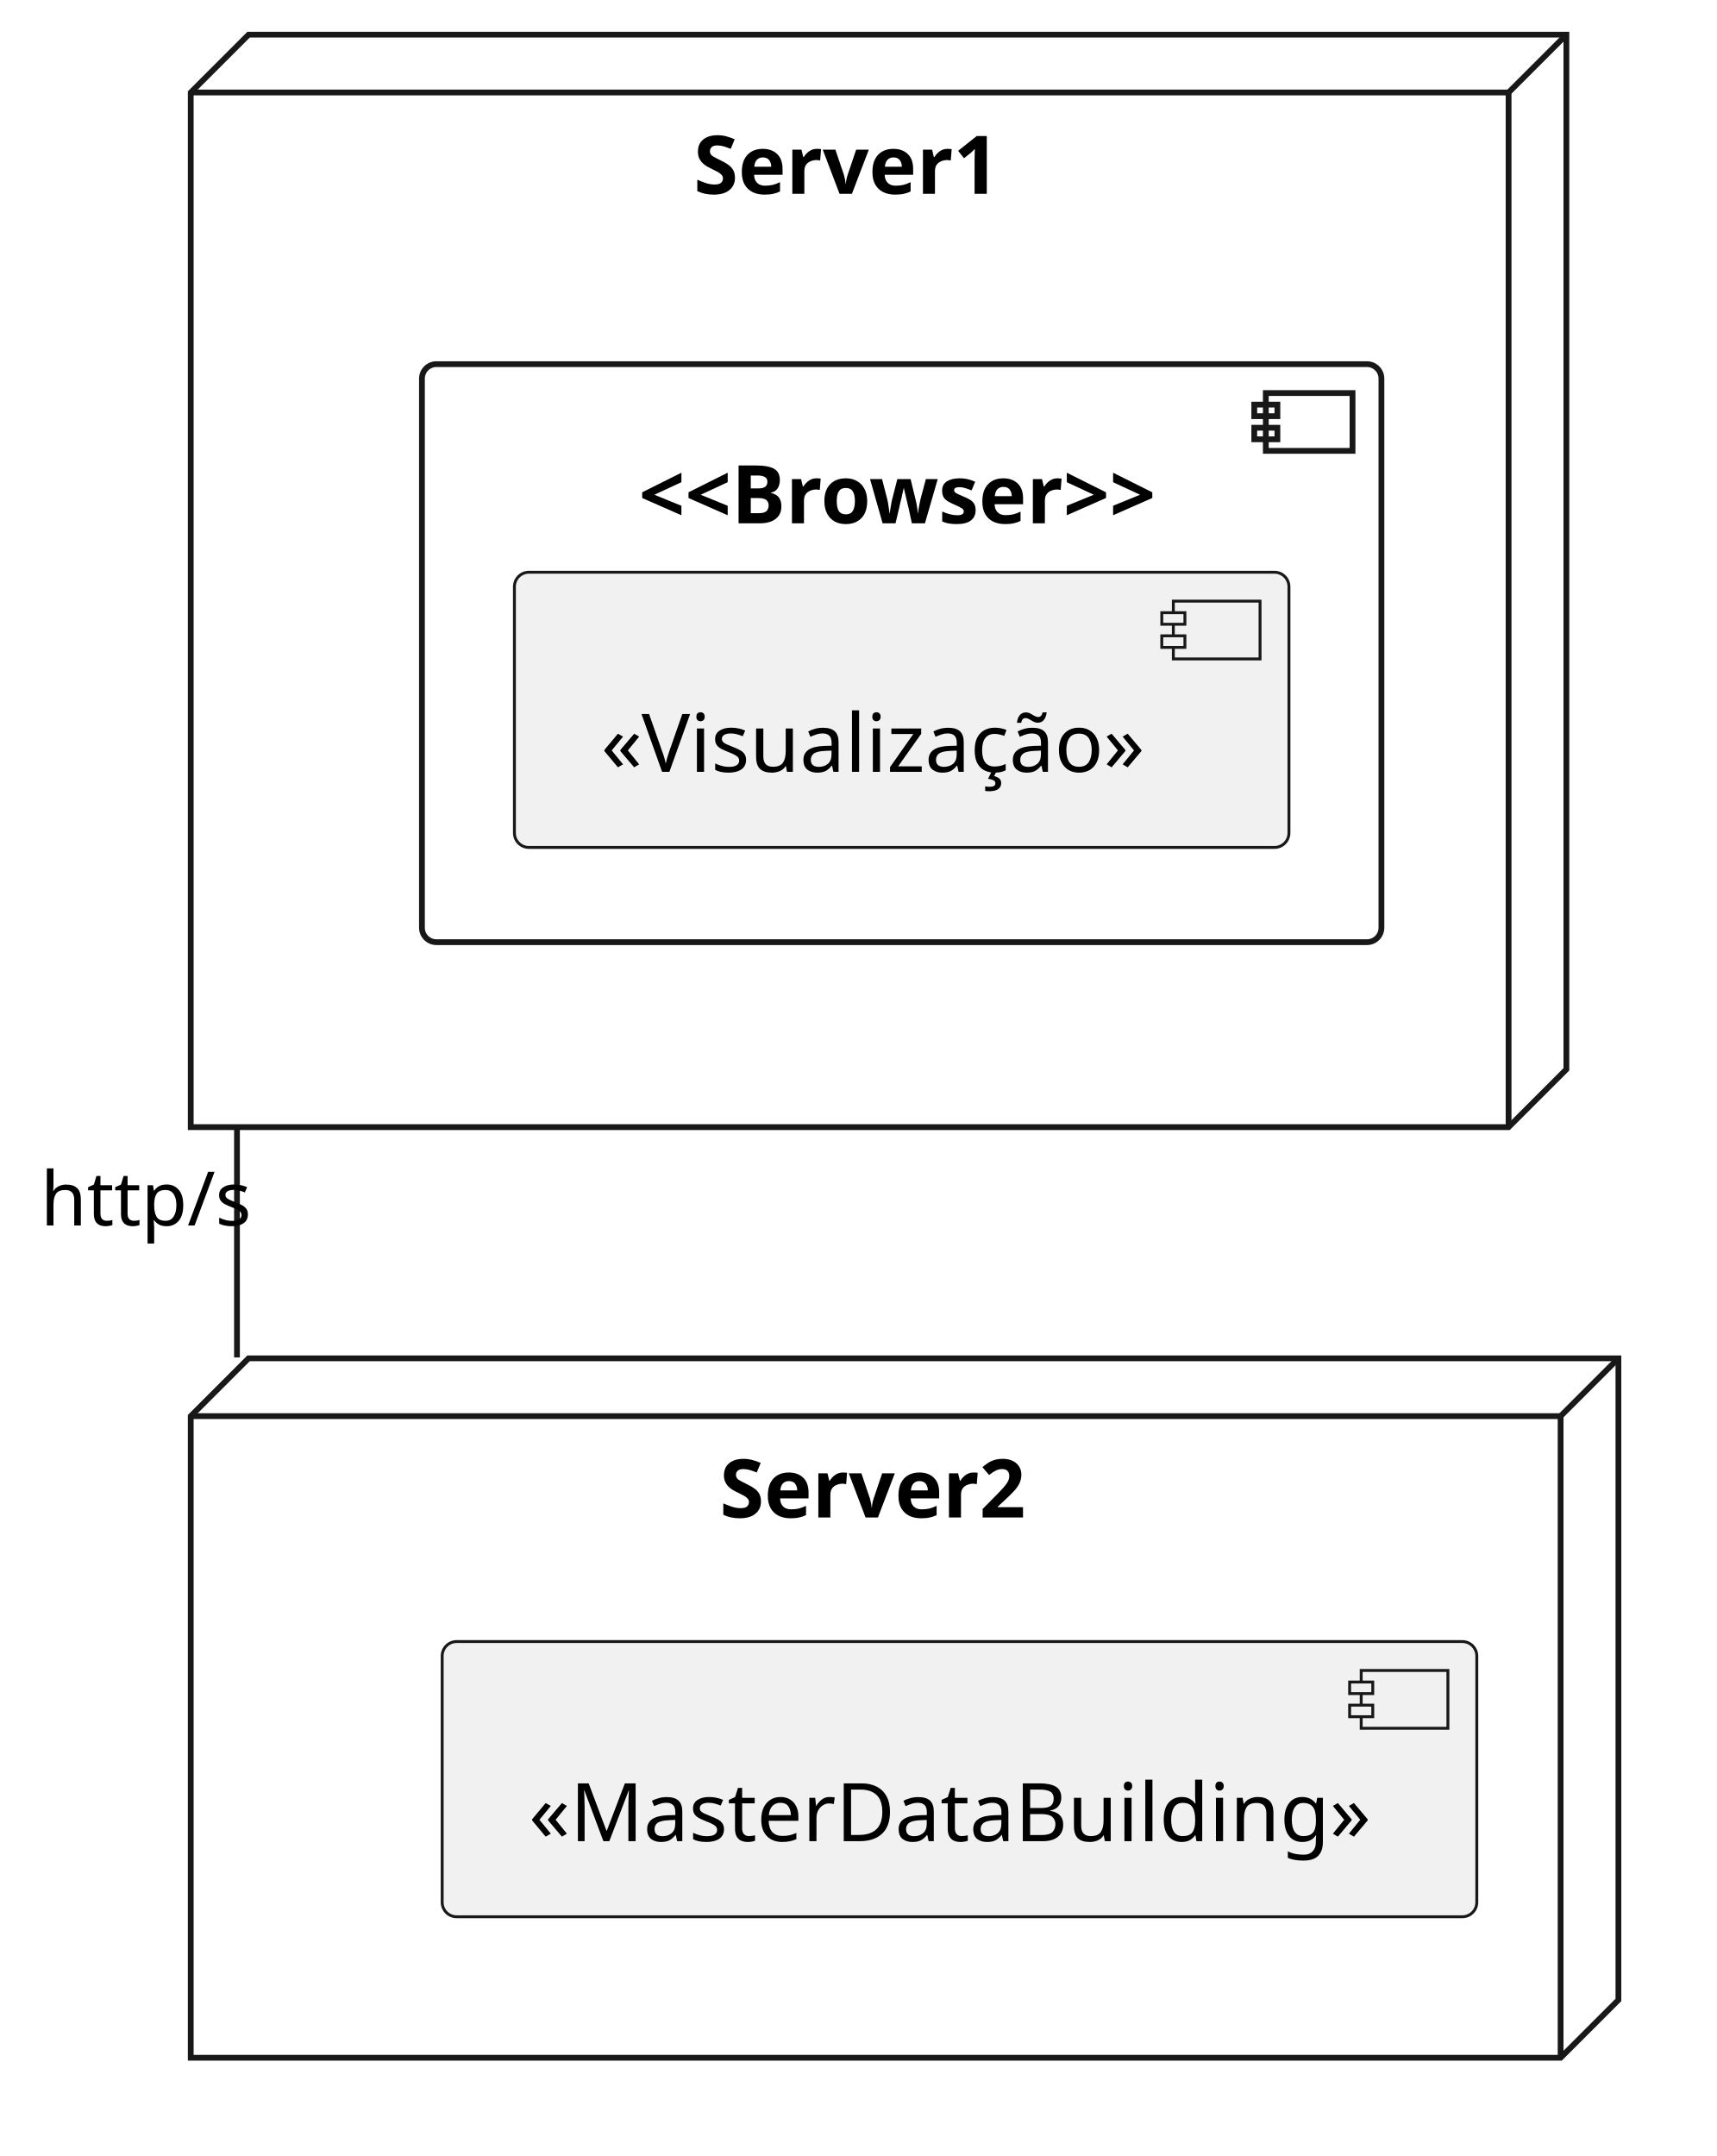
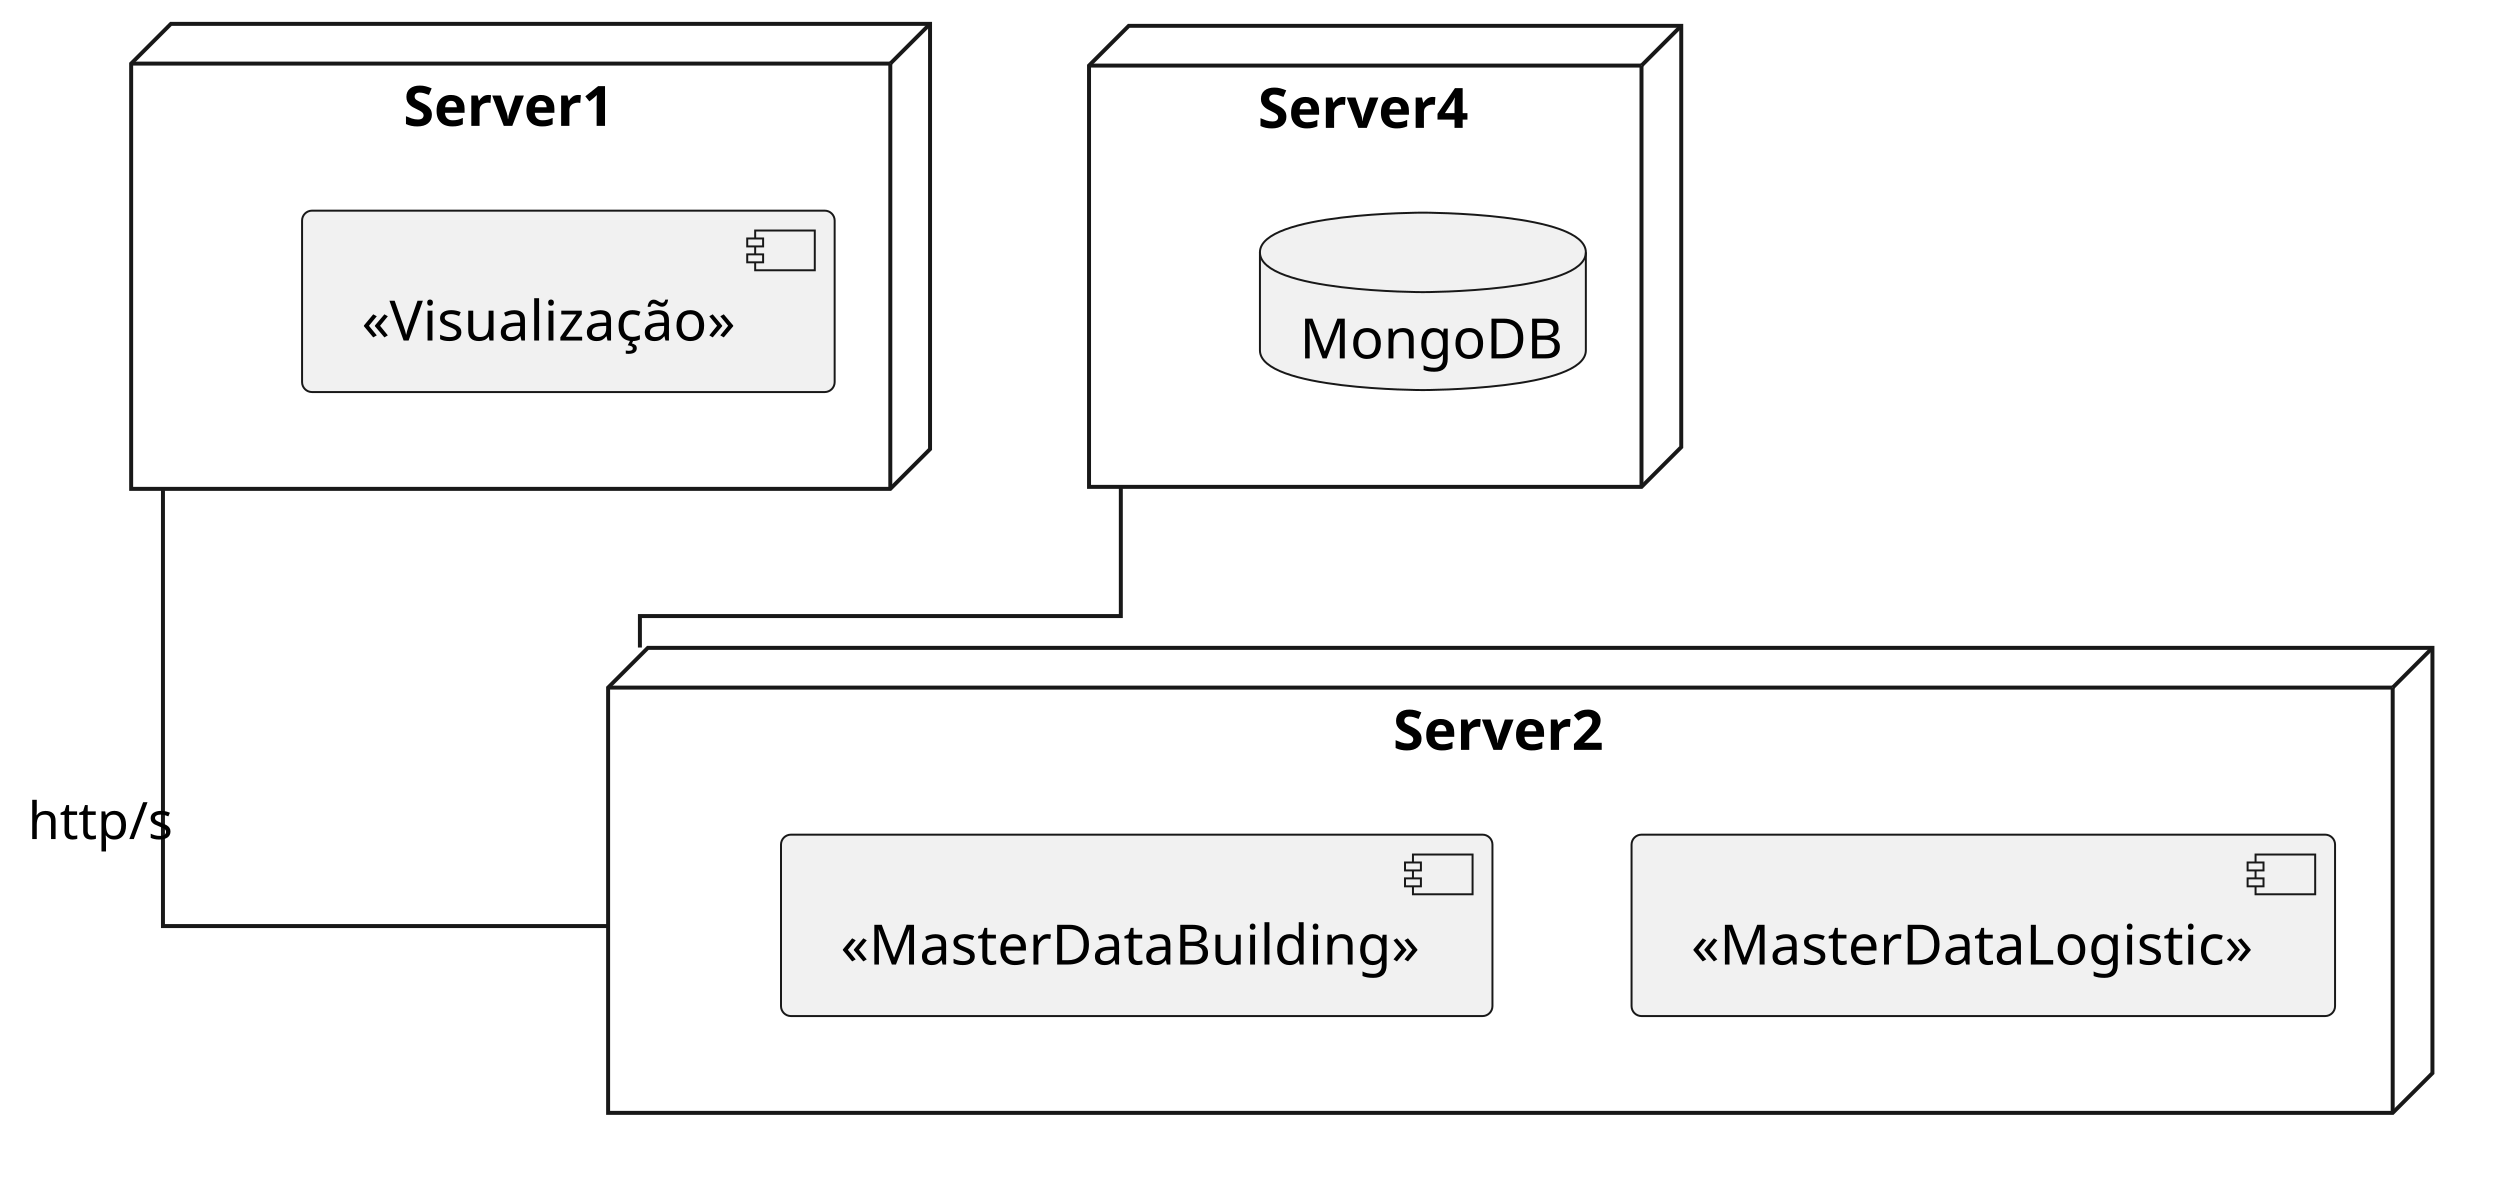
- <svg xmlns="http://www.w3.org/2000/svg" contentStyleType="text/css" height="373px" preserveAspectRatio="none" style="width:297px;height:373px;background:#FFFFFF;" version="1.1" viewBox="0 0 297 373" width="297px" zoomAndPan="magnify">
+ <svg xmlns="http://www.w3.org/2000/svg" contentStyleType="text/css" height="297px" preserveAspectRatio="none" style="width:629px;height:297px;background:#FFFFFF;" version="1.1" viewBox="0 0 629 297" width="629px" zoomAndPan="magnify">
  <defs />
  <g>
    <g id="cluster_Server1">
-       <polygon fill="none" points="33,16,43,6,271,6,271,185,261,195,33,195,33,16" style="stroke:#181818;stroke-width:1.0;" />
-       <line style="stroke:#181818;stroke-width:1.0;" x1="261" x2="271" y1="16" y2="6" />
-       <line style="stroke:#181818;stroke-width:1.0;" x1="33" x2="261" y1="16" y2="16" />
-       <line style="stroke:#181818;stroke-width:1.0;" x1="261" x2="261" y1="16" y2="195" />
-       <text fill="#000000" font-family="sans-serif" font-size="14" font-weight="bold" lengthAdjust="spacing" textLength="56" x="120" y="33.533">Server1</text>
-     </g>
-     <g id="cluster_BRW">
-       <rect fill="none" height="100" rx="2.5" ry="2.5" style="stroke:#181818;stroke-width:1.0;" width="166" x="73" y="63" />
-       <rect fill="none" height="10" style="stroke:#181818;stroke-width:1.0;" width="15" x="219" y="68" />
-       <rect fill="none" height="2" style="stroke:#181818;stroke-width:1.0;" width="4" x="217" y="70" />
-       <rect fill="none" height="2" style="stroke:#181818;stroke-width:1.0;" width="4" x="217" y="74" />
-       <text fill="#000000" font-family="sans-serif" font-size="14" font-weight="bold" lengthAdjust="spacing" textLength="91" x="110.5" y="90.533">&lt;&lt;Browser&gt;&gt;</text>
+       <polygon fill="none" points="33,16,43,6,234,6,234,113,224,123,33,123,33,16" style="stroke:#181818;stroke-width:1.0;" />
+       <line style="stroke:#181818;stroke-width:1.0;" x1="224" x2="234" y1="16" y2="6" />
+       <line style="stroke:#181818;stroke-width:1.0;" x1="33" x2="224" y1="16" y2="16" />
+       <line style="stroke:#181818;stroke-width:1.0;" x1="224" x2="224" y1="16" y2="123" />
+       <text fill="#000000" font-family="sans-serif" font-size="14" font-weight="bold" lengthAdjust="spacing" textLength="56" x="101.5" y="31.674">Server1</text>
    </g>
    <g id="cluster_Server2">
-       <polygon fill="none" points="33,245,43,235,280,235,280,346,270,356,33,356,33,245" style="stroke:#181818;stroke-width:1.0;" />
-       <line style="stroke:#181818;stroke-width:1.0;" x1="270" x2="280" y1="245" y2="235" />
-       <line style="stroke:#181818;stroke-width:1.0;" x1="33" x2="270" y1="245" y2="245" />
-       <line style="stroke:#181818;stroke-width:1.0;" x1="270" x2="270" y1="245" y2="356" />
-       <text fill="#000000" font-family="sans-serif" font-size="14" font-weight="bold" lengthAdjust="spacing" textLength="56" x="124.5" y="262.533">Server2</text>
+       <polygon fill="none" points="153,173,163,163,612,163,612,270,602,280,153,280,153,173" style="stroke:#181818;stroke-width:1.0;" />
+       <line style="stroke:#181818;stroke-width:1.0;" x1="602" x2="612" y1="173" y2="163" />
+       <line style="stroke:#181818;stroke-width:1.0;" x1="153" x2="602" y1="173" y2="173" />
+       <line style="stroke:#181818;stroke-width:1.0;" x1="602" x2="602" y1="173" y2="280" />
+       <text fill="#000000" font-family="sans-serif" font-size="14" font-weight="bold" lengthAdjust="spacing" textLength="56" x="350.5" y="188.674">Server2</text>
+     </g>
+     <g id="cluster_Server4">
+       <polygon fill="none" points="274,16.5,284,6.5,423,6.5,423,112.5,413,122.5,274,122.5,274,16.5" style="stroke:#181818;stroke-width:1.0;" />
+       <line style="stroke:#181818;stroke-width:1.0;" x1="413" x2="423" y1="16.5" y2="6.5" />
+       <line style="stroke:#181818;stroke-width:1.0;" x1="274" x2="413" y1="16.5" y2="16.5" />
+       <line style="stroke:#181818;stroke-width:1.0;" x1="413" x2="413" y1="16.5" y2="122.5" />
+       <text fill="#000000" font-family="sans-serif" font-size="14" font-weight="bold" lengthAdjust="spacing" textLength="56" x="316.5" y="32.174">Server4</text>
    </g>
    <g id="elem_V">
-       <rect fill="#F1F1F1" height="47.609" rx="2.5" ry="2.5" style="stroke:#181818;stroke-width:0.5;" width="134" x="89" y="99" />
-       <rect fill="#F1F1F1" height="10" style="stroke:#181818;stroke-width:0.5;" width="15" x="203" y="104" />
-       <rect fill="#F1F1F1" height="2" style="stroke:#181818;stroke-width:0.5;" width="4" x="201" y="106" />
-       <rect fill="#F1F1F1" height="2" style="stroke:#181818;stroke-width:0.5;" width="4" x="201" y="110" />
-       <text fill="#000000" font-family="sans-serif" font-size="14" lengthAdjust="spacing" textLength="94" x="104" y="133.533">«Visualização»</text>
+       <rect fill="#F1F1F1" height="45.641" rx="2.5" ry="2.5" style="stroke:#181818;stroke-width:0.5;" width="134" x="76" y="53" />
+       <rect fill="#F1F1F1" height="10" style="stroke:#181818;stroke-width:0.5;" width="15" x="190" y="58" />
+       <rect fill="#F1F1F1" height="2" style="stroke:#181818;stroke-width:0.5;" width="4" x="188" y="60" />
+       <rect fill="#F1F1F1" height="2" style="stroke:#181818;stroke-width:0.5;" width="4" x="188" y="64" />
+       <text fill="#000000" font-family="sans-serif" font-size="14" lengthAdjust="spacing" textLength="94" x="91" y="85.674">«Visualização»</text>
+     </g>
+     <g id="elem_MDL">
+       <rect fill="#F1F1F1" height="45.641" rx="2.5" ry="2.5" style="stroke:#181818;stroke-width:0.5;" width="177" x="410.5" y="210" />
+       <rect fill="#F1F1F1" height="10" style="stroke:#181818;stroke-width:0.5;" width="15" x="567.5" y="215" />
+       <rect fill="#F1F1F1" height="2" style="stroke:#181818;stroke-width:0.5;" width="4" x="565.5" y="217" />
+       <rect fill="#F1F1F1" height="2" style="stroke:#181818;stroke-width:0.5;" width="4" x="565.5" y="221" />
+       <text fill="#000000" font-family="sans-serif" font-size="14" lengthAdjust="spacing" textLength="137" x="425.5" y="242.674">«MasterDataLogistic»</text>
    </g>
    <g id="elem_MDB">
-       <rect fill="#F1F1F1" height="47.609" rx="2.5" ry="2.5" style="stroke:#181818;stroke-width:0.5;" width="179" x="76.5" y="284" />
-       <rect fill="#F1F1F1" height="10" style="stroke:#181818;stroke-width:0.5;" width="15" x="235.5" y="289" />
-       <rect fill="#F1F1F1" height="2" style="stroke:#181818;stroke-width:0.5;" width="4" x="233.5" y="291" />
-       <rect fill="#F1F1F1" height="2" style="stroke:#181818;stroke-width:0.5;" width="4" x="233.5" y="295" />
-       <text fill="#000000" font-family="sans-serif" font-size="14" lengthAdjust="spacing" textLength="139" x="91.5" y="318.533">«MasterDataBuilding»</text>
+       <rect fill="#F1F1F1" height="45.641" rx="2.5" ry="2.5" style="stroke:#181818;stroke-width:0.5;" width="179" x="196.5" y="210" />
+       <rect fill="#F1F1F1" height="10" style="stroke:#181818;stroke-width:0.5;" width="15" x="355.5" y="215" />
+       <rect fill="#F1F1F1" height="2" style="stroke:#181818;stroke-width:0.5;" width="4" x="353.5" y="217" />
+       <rect fill="#F1F1F1" height="2" style="stroke:#181818;stroke-width:0.5;" width="4" x="353.5" y="221" />
+       <text fill="#000000" font-family="sans-serif" font-size="14" lengthAdjust="spacing" textLength="139" x="211.5" y="242.674">«MasterDataBuilding»</text>
+     </g>
+     <g id="elem_MongoDB">
+       <path d="M317,63.5 C317,53.5 358,53.5 358,53.5 C358,53.5 399,53.5 399,63.5 L399,88.141 C399,98.141 358,98.141 358,98.141 C358,98.141 317,98.141 317,88.141 L317,63.5 " fill="#F1F1F1" style="stroke:#181818;stroke-width:0.5;" />
+       <path d="M317,63.5 C317,73.5 358,73.5 358,73.5 C358,73.5 399,73.5 399,63.5 " fill="none" style="stroke:#181818;stroke-width:0.5;" />
+       <text fill="#000000" font-family="sans-serif" font-size="14" lengthAdjust="spacing" textLength="62" x="327" y="90.174">MongoDB</text>
    </g>
    <g id="link_Server1_Server2">
-       <path d="M41,195.432 C41,196.759 41,198.093 41,199.431 C41,204.783 41,210.209 41,215.635 C41,221.061 41,226.486 41,231.835 C41,232.504 41,233.172 41,233.838 C41,234.171 41,234.504 41,234.836 " fill="none" id="Server1-Server2" style="stroke:#181818;stroke-width:1.0;" />
-       <text fill="#000000" font-family="sans-serif" font-size="13" lengthAdjust="spacing" textLength="33" x="7" y="212.015">http/s</text>
+       <path d="M41,123.318 C41,125.52 41,127.76 41,130.031 C41,139.114 41,148.682 41,158.179 C41,196.165 41,233 41,233 C41,233 68.252,233 96.782,233 C111.047,233 125.632,233 137.289,233 C143.117,233 148.214,233 152.173,233 C152.42,233 152.663,233 152.901,233 " fill="none" id="Server1-Server2" style="stroke:#181818;stroke-width:1.0;" />
+       <text fill="#000000" font-family="sans-serif" font-size="13" lengthAdjust="spacing" textLength="33" x="7" y="211.109">http/s</text>
+     </g>
+     <g id="link_Server4_Server2">
+       <path d="M282,122.653 C282,122.942 282,123.232 282,123.52 C282,124.098 282,124.673 282,125.245 C282,127.533 282,129.775 282,131.937 C282,136.26 282,140.264 282,143.681 C282,150.514 282,155 282,155 C282,155 161,155 161,155 C161,155 161,156.107 161,158.058 C161,159.033 161,160.219 161,161.583 C161,161.924 161,162.276 161,162.639 C161,162.73 161,162.821 161,162.913 " fill="none" id="Server4-Server2" style="stroke:#181818;stroke-width:1.0;" />
    </g>
  </g>
</svg>
